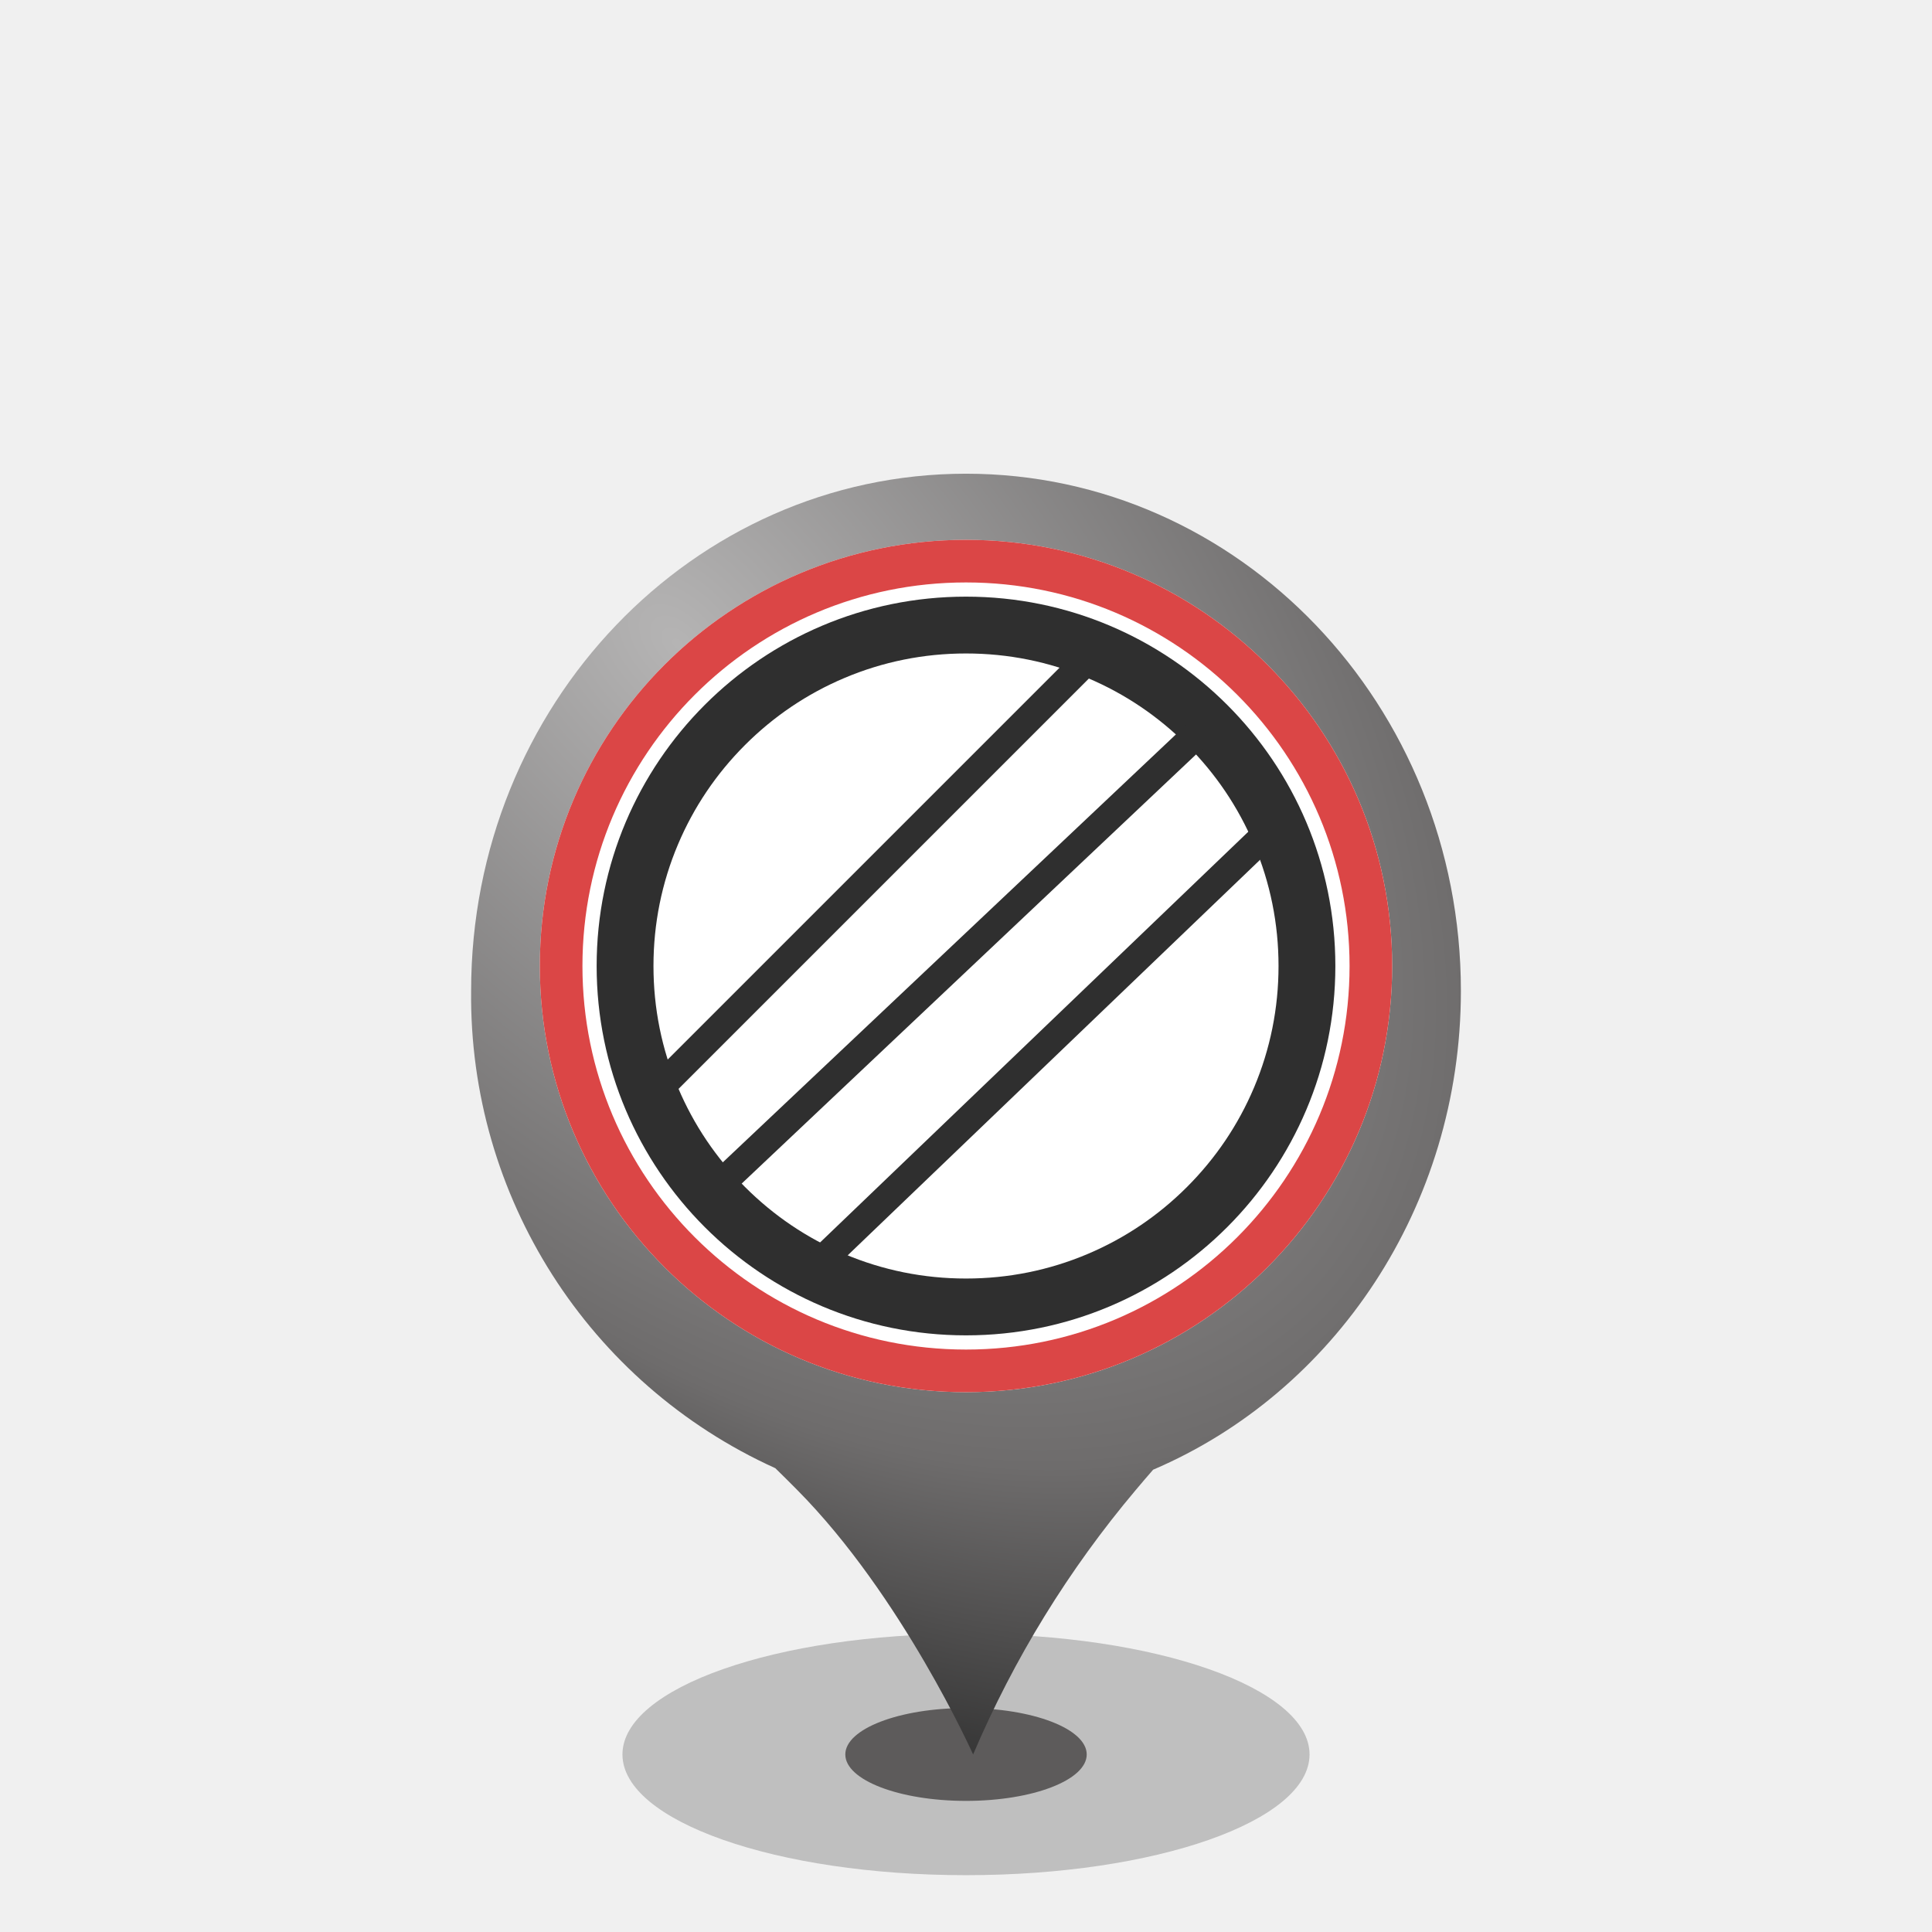
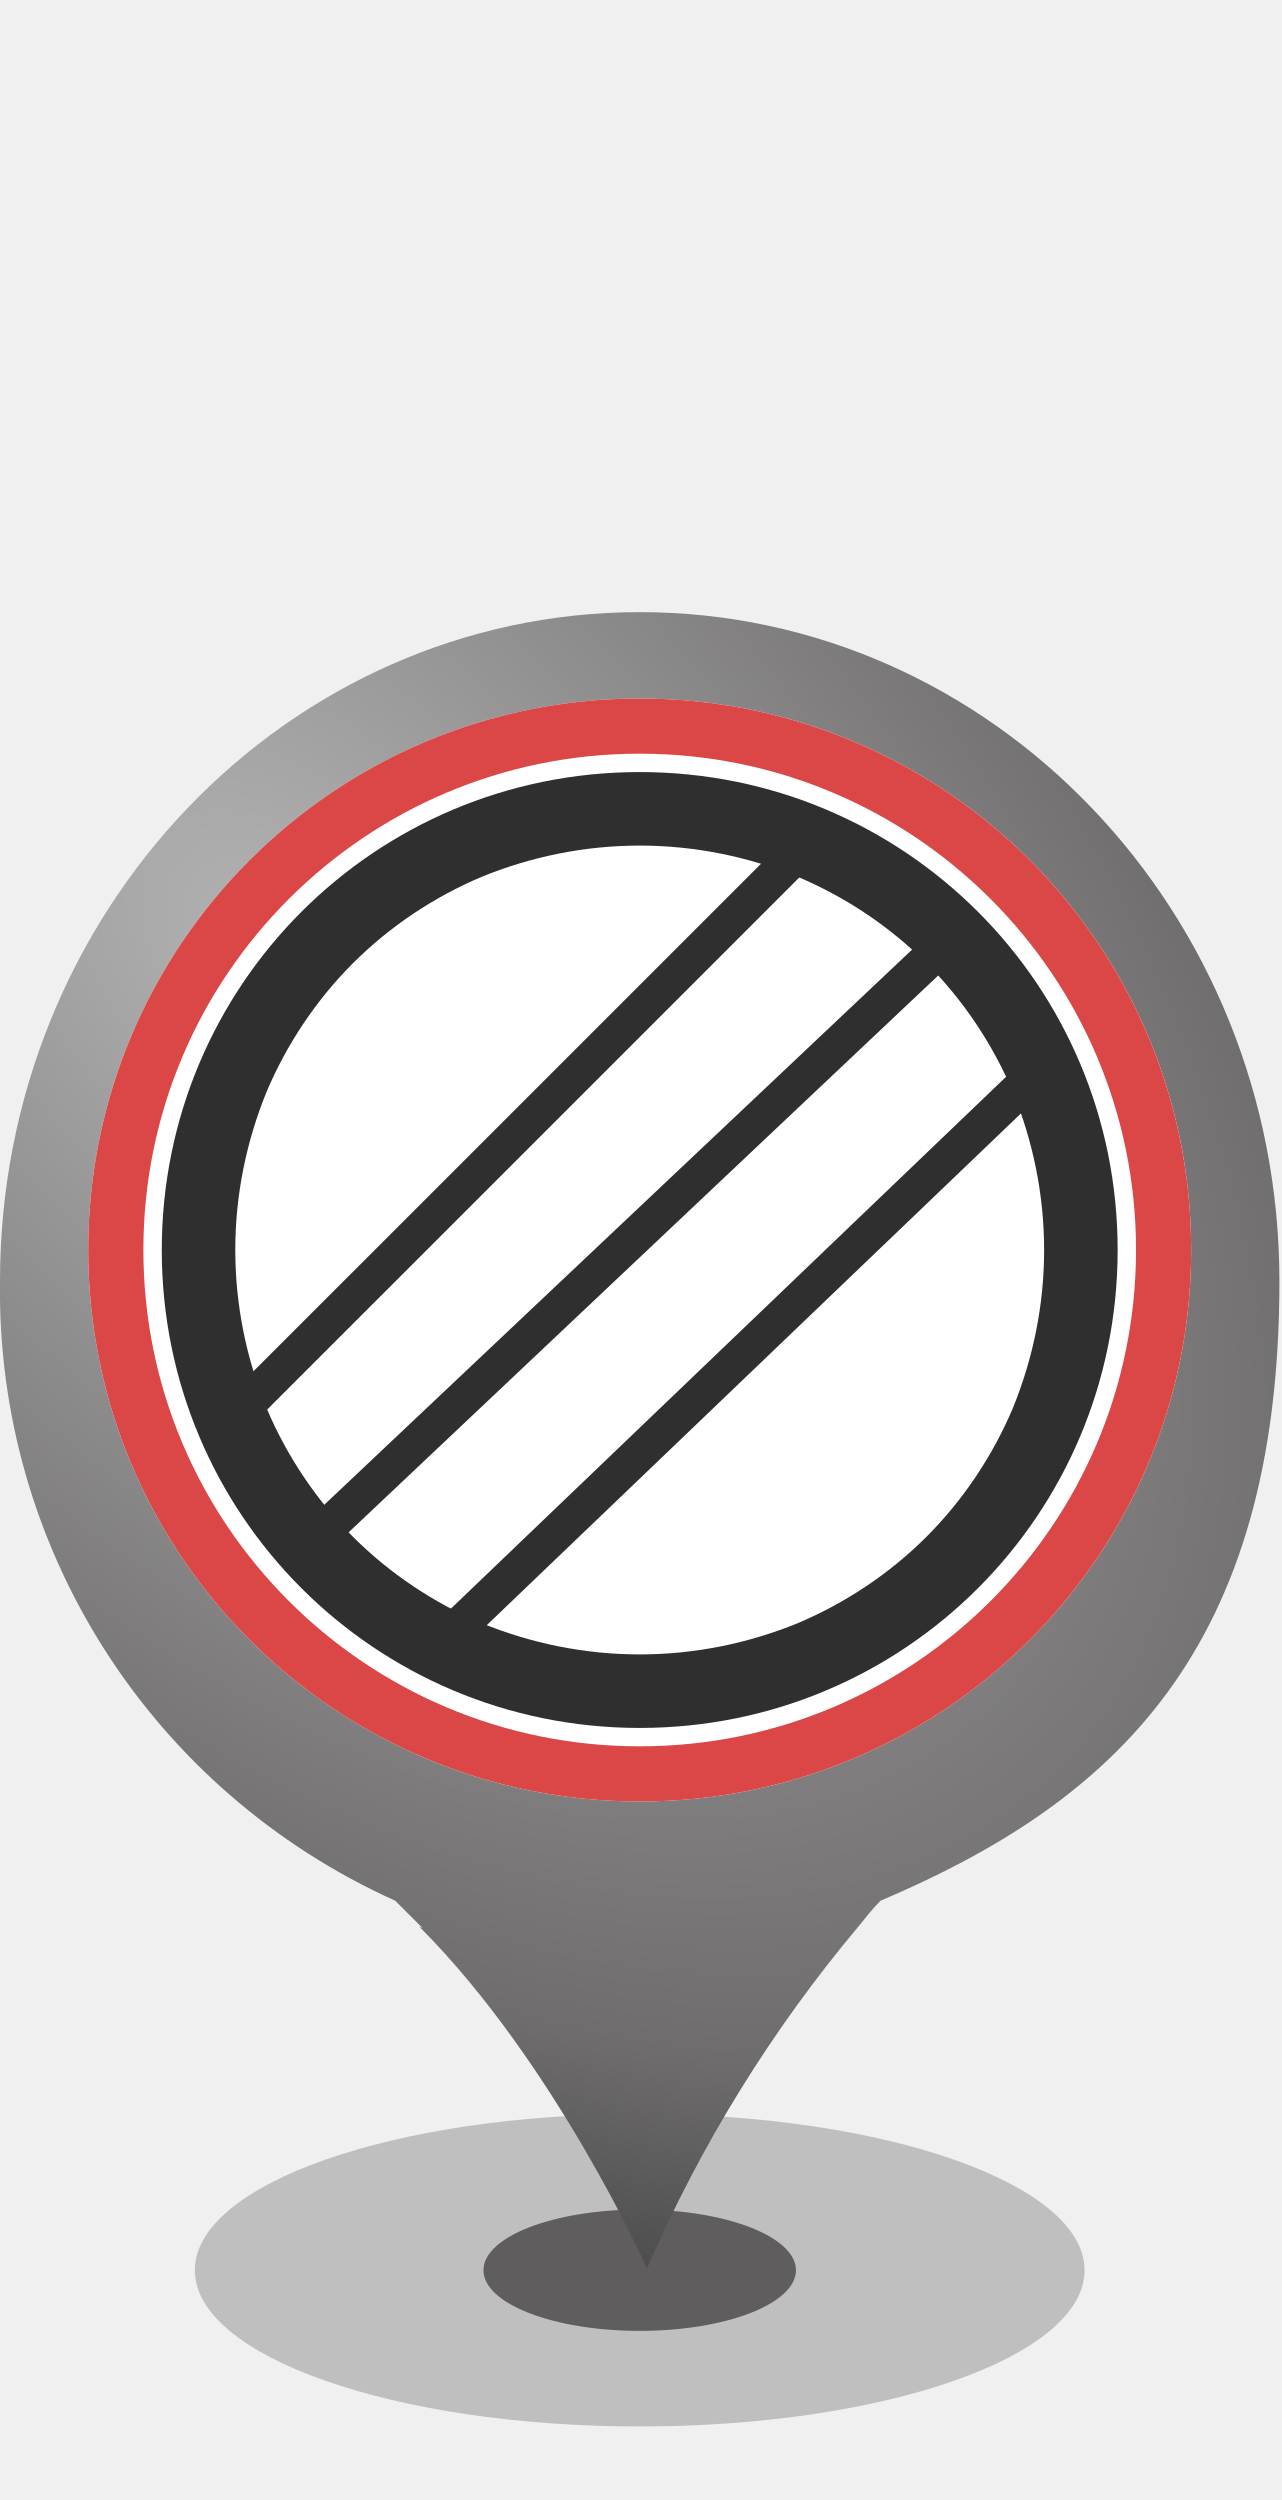
- <svg xmlns="http://www.w3.org/2000/svg" width="136" height="136" viewBox="0 0 136 136">
+ <svg xmlns="http://www.w3.org/2000/svg" id="b" width="69.7" height="136" viewBox="0 0 69.7 136">
  <defs>
-     <style>.a,.h,.j{fill:none;}.a{opacity:0;}.b{fill:#4d4d4d;opacity:0.304;}.c{fill:#363333;opacity:0.708;}.d{fill:url(#a);}.e{fill:url(#b);}.f,.g{fill:#fff;}.f{stroke:#db4646;stroke-width:3px;}.h{stroke:#2f2f2f;stroke-linecap:round;stroke-width:2px;}.i,.k{stroke:none;}.k{fill:#2f2f2f;}</style>
-     <radialGradient id="a" cx="0.21" cy="0.134" r="1.274" gradientTransform="matrix(0.849, 0.529, -0.307, 0.493, 0.073, -0.043)" gradientUnits="objectBoundingBox">
+     <radialGradient id="d" cx="16.6" cy="167.7" fx="16.6" fy="167.7" r="1.3" gradientTransform="translate(-4555.9 6707) rotate(38.9) scale(76 -48) skewX(-8.4)" gradientUnits="userSpaceOnUse">
      <stop offset="0" stop-color="#b5b4b4" />
-       <stop offset="0.697" stop-color="#6e6c6c" />
+       <stop offset=".7" stop-color="#6e6c6c" />
      <stop offset="1" stop-color="#2f2f2f" />
    </radialGradient>
-     <radialGradient id="b" cx="0.5" cy="0.5" r="0.5" gradientUnits="objectBoundingBox">
+     <radialGradient id="e" cx="16.4" cy="167.9" fx="16.4" fy="167.9" r=".5" gradientTransform="translate(-867.4 9288.4) scale(54.9 -54.9)" gradientUnits="userSpaceOnUse">
      <stop offset="0" stop-color="#e75545" />
-       <stop offset="0.793" stop-color="#c4483b" />
+       <stop offset=".8" stop-color="#c4483b" />
      <stop offset="1" stop-color="#983b31" />
    </radialGradient>
  </defs>
-   <g transform="translate(-832 -256)">
-     <rect class="a" width="136" height="136" transform="translate(832 256)" />
-     <g transform="translate(865.164 289.346)">
-       <g transform="translate(10.653 81.66)">
-         <ellipse class="b" cx="24.183" cy="8.497" rx="24.183" ry="8.497" />
-         <ellipse class="c" cx="8.497" cy="3.268" rx="8.497" ry="3.268" transform="translate(15.687 5.229)" />
-       </g>
-       <g transform="translate(0 0)">
-         <path class="d" d="M22.956,71.538q-.792-.8-1.543-1.533A36.466,36.466,0,0,1,0,36.4C0,16.3,15.6,0,34.837,0S69.673,16.3,69.673,36.4c0,15.235-8.954,28.283-21.664,33.711q-.588.673-1.219,1.424A73.582,73.582,0,0,0,35.337,90.157S30.335,78.981,22.956,71.538Z" transform="translate(0 0)" />
-         <circle class="e" cx="27.451" cy="27.451" r="27.451" transform="translate(7.029 7.568)" />
-       </g>
-     </g>
-     <g transform="translate(10050 7500)">
-       <g class="f" transform="translate(-9178 -7204)">
-         <circle class="i" cx="28" cy="28" r="28" />
-         <circle class="j" cx="28" cy="28" r="26.5" />
-       </g>
-     </g>
-     <g transform="translate(199 -504)">
-       <g transform="translate(9849 8002)">
-         <g class="f" transform="translate(-9178 -7204)">
-           <circle class="i" cx="30" cy="30" r="30" />
-           <circle class="j" cx="30" cy="30" r="28.5" />
-         </g>
-         <g class="g" transform="translate(-9174 -7200)">
-           <path class="i" d="M 26 50 C 22.759 50 19.616 49.366 16.659 48.115 C 13.801 46.906 11.234 45.175 9.029 42.971 C 6.825 40.766 5.094 38.199 3.885 35.341 C 2.634 32.384 2 29.241 2 26 C 2 22.759 2.634 19.616 3.885 16.659 C 5.094 13.801 6.825 11.234 9.029 9.029 C 11.234 6.825 13.801 5.094 16.659 3.885 C 19.616 2.634 22.759 2 26 2 C 29.241 2 32.384 2.634 35.341 3.885 C 38.199 5.094 40.766 6.825 42.971 9.029 C 45.175 11.234 46.906 13.801 48.115 16.659 C 49.366 19.616 50 22.759 50 26 C 50 29.241 49.366 32.384 48.115 35.341 C 46.906 38.199 45.175 40.766 42.971 42.971 C 40.766 45.175 38.199 46.906 35.341 48.115 C 32.384 49.366 29.241 50 26 50 Z" />
-           <path class="k" d="M 26 4 C 23.028 4 20.148 4.581 17.438 5.727 C 14.819 6.835 12.465 8.422 10.444 10.444 C 8.422 12.465 6.835 14.819 5.727 17.438 C 4.581 20.148 4 23.028 4 26 C 4 28.972 4.581 31.852 5.727 34.562 C 6.835 37.181 8.422 39.535 10.444 41.556 C 12.465 43.578 14.819 45.165 17.438 46.273 C 20.148 47.419 23.028 48 26 48 C 28.972 48 31.852 47.419 34.562 46.273 C 37.181 45.165 39.535 43.578 41.556 41.556 C 43.578 39.535 45.165 37.181 46.273 34.562 C 47.419 31.852 48 28.972 48 26 C 48 23.028 47.419 20.148 46.273 17.438 C 45.165 14.819 43.578 12.465 41.556 10.444 C 39.535 8.422 37.181 6.835 34.562 5.727 C 31.852 4.581 28.972 4 26 4 M 26 0 C 40.359 0 52 11.641 52 26 C 52 40.359 40.359 52 26 52 C 11.641 52 0 40.359 0 26 C 0 11.641 11.641 0 26 0 Z" />
-         </g>
-       </g>
-       <g transform="translate(677.491 804.832)">
-         <line class="h" y1="32" x2="32" transform="translate(1.009 0.668)" />
-         <line class="h" y1="34" x2="36" transform="translate(5.009 5.668)" />
-         <path class="h" d="M.857,33.306,34.121,1.4" transform="translate(11.84 11.226)" />
-       </g>
-     </g>
+   <g id="c">
+     <rect x="0" width="69.7" height="136" style="fill:none; stroke-width:0px;" />
+     <ellipse cx="34.8" cy="123.5" rx="24.2" ry="8.5" style="fill:#4d4d4d; isolation:isolate; opacity:.3; stroke-width:0px;" />
+     <ellipse cx="34.8" cy="123.5" rx="8.5" ry="3.3" style="fill:#363333; isolation:isolate; opacity:.7; stroke-width:0px;" />
+     <path d="m23,104.9c-.5-.5-1-1-1.5-1.5C8.2,97.4-.2,84.2,0,69.7,0,49.6,15.6,33.3,34.8,33.3s34.8,16.3,34.8,36.4-9,28.3-21.7,33.7c-.4.4-.8.9-1.2,1.4-4.7,5.6-8.6,11.9-11.5,18.6,0,0-5-11.2-12.4-18.6Z" style="fill:url(#d); stroke-width:0px;" />
+     <circle cx="34.5" cy="68.4" r="27.5" style="fill:url(#e); stroke-width:0px;" />
+     <circle cx="34.8" cy="68" r="28" style="fill:#fff; stroke-width:0px;" />
+     <circle cx="34.8" cy="68" r="26.5" style="fill:none; stroke:#db4646; stroke-width:3px;" />
+     <circle cx="34.8" cy="68" r="30" style="fill:#fff; stroke-width:0px;" />
+     <circle cx="34.8" cy="68" r="28.5" style="fill:none; stroke:#db4646; stroke-width:3px;" />
+     <path d="m34.8,92c-3.2,0-6.4-.6-9.3-1.9-2.9-1.2-5.4-2.9-7.6-5.1-2.2-2.2-3.9-4.8-5.1-7.6-1.3-3-1.9-6.1-1.9-9.3s.6-6.4,1.9-9.3c1.2-2.9,2.9-5.4,5.1-7.6,2.2-2.2,4.8-3.9,7.6-5.1,3-1.3,6.1-1.9,9.3-1.9s6.4.6,9.3,1.9c2.9,1.2,5.4,2.9,7.6,5.1,2.2,2.2,3.9,4.8,5.1,7.6,1.3,3,1.9,6.1,1.9,9.3s-.6,6.4-1.9,9.3c-1.2,2.9-2.9,5.4-5.1,7.6-2.2,2.2-4.8,3.9-7.6,5.1-3,1.3-6.1,1.9-9.3,1.9Z" style="fill:#fff; stroke-width:0px;" />
+     <path d="m34.8,46c-3,0-5.9.6-8.6,1.7-2.6,1.1-5,2.7-7,4.7-2,2-3.6,4.4-4.7,7-1.1,2.7-1.7,5.6-1.7,8.6s.6,5.9,1.7,8.6c1.1,2.6,2.7,5,4.7,7,2,2,4.4,3.6,7,4.7,2.7,1.1,5.6,1.7,8.6,1.7s5.9-.6,8.6-1.7c2.6-1.1,5-2.7,7-4.7,2-2,3.6-4.4,4.7-7,1.1-2.7,1.7-5.6,1.7-8.6s-.6-5.9-1.7-8.6c-1.1-2.6-2.7-5-4.7-7-2-2-4.4-3.6-7-4.7-2.7-1.1-5.6-1.7-8.6-1.7m0-4c14.4,0,26,11.6,26,26s-11.6,26-26,26-26-11.6-26-26,11.6-26,26-26Z" style="fill:#2f2f2f; stroke-width:0px;" />
+     <line x1="12.3" y1="77.5" x2="44.3" y2="45.5" style="fill:none; stroke:#2f2f2f; stroke-linecap:round; stroke-width:2px;" />
+     <line x1="16.3" y1="84.5" x2="52.3" y2="50.5" style="fill:none; stroke:#2f2f2f; stroke-linecap:round; stroke-width:2px;" />
+     <path d="m24,89.4l33.3-31.9" style="fill:none; stroke:#2f2f2f; stroke-linecap:round; stroke-width:2px;" />
  </g>
</svg>
